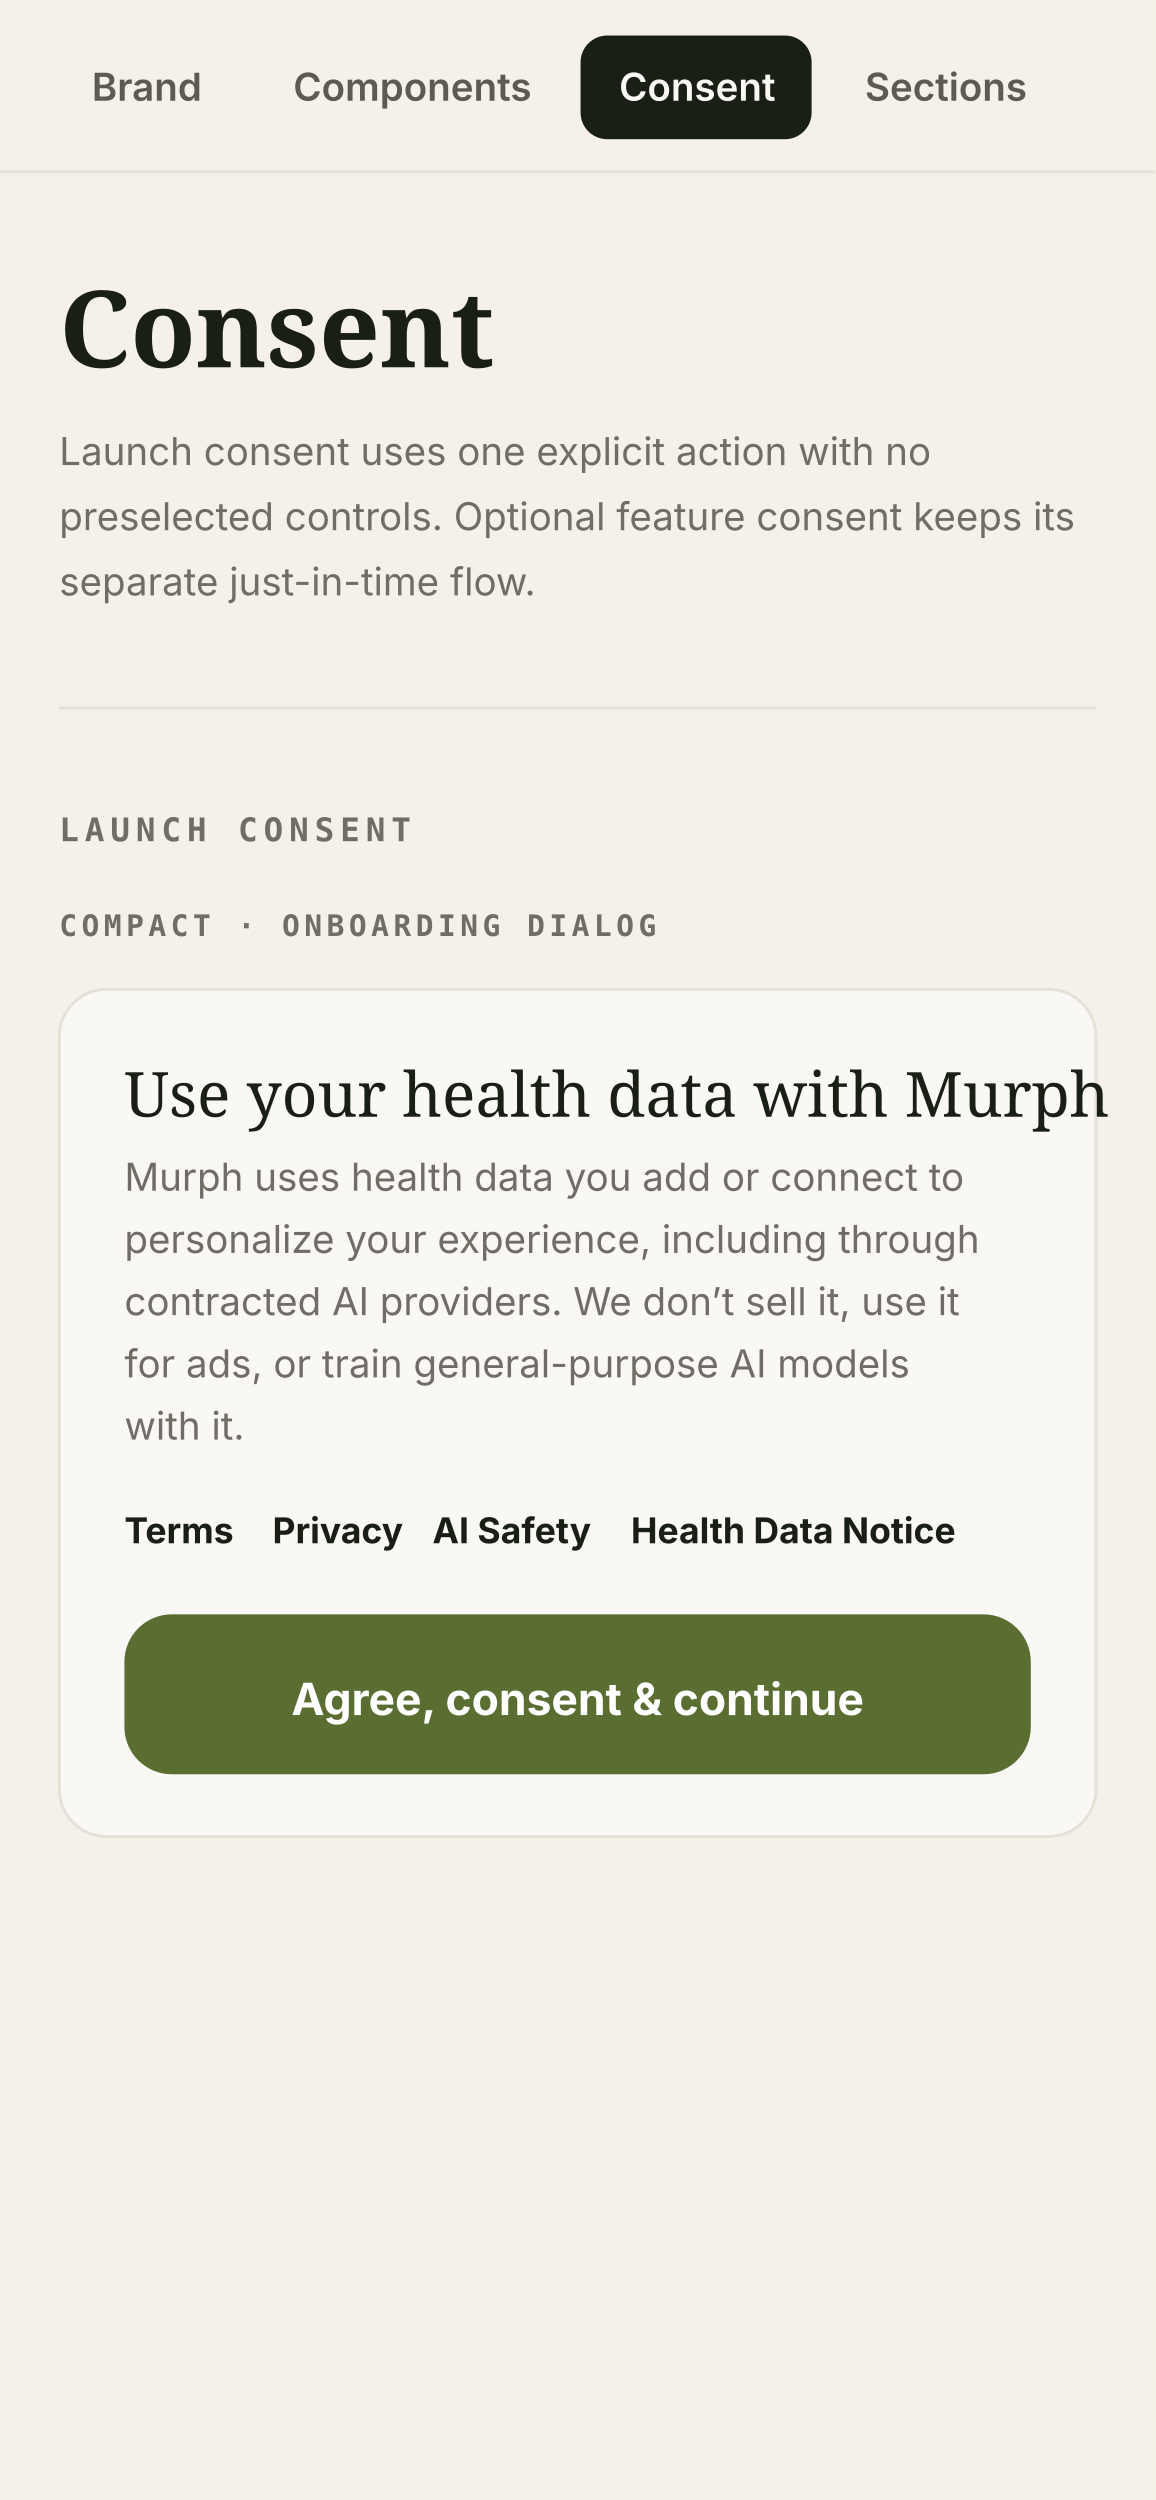
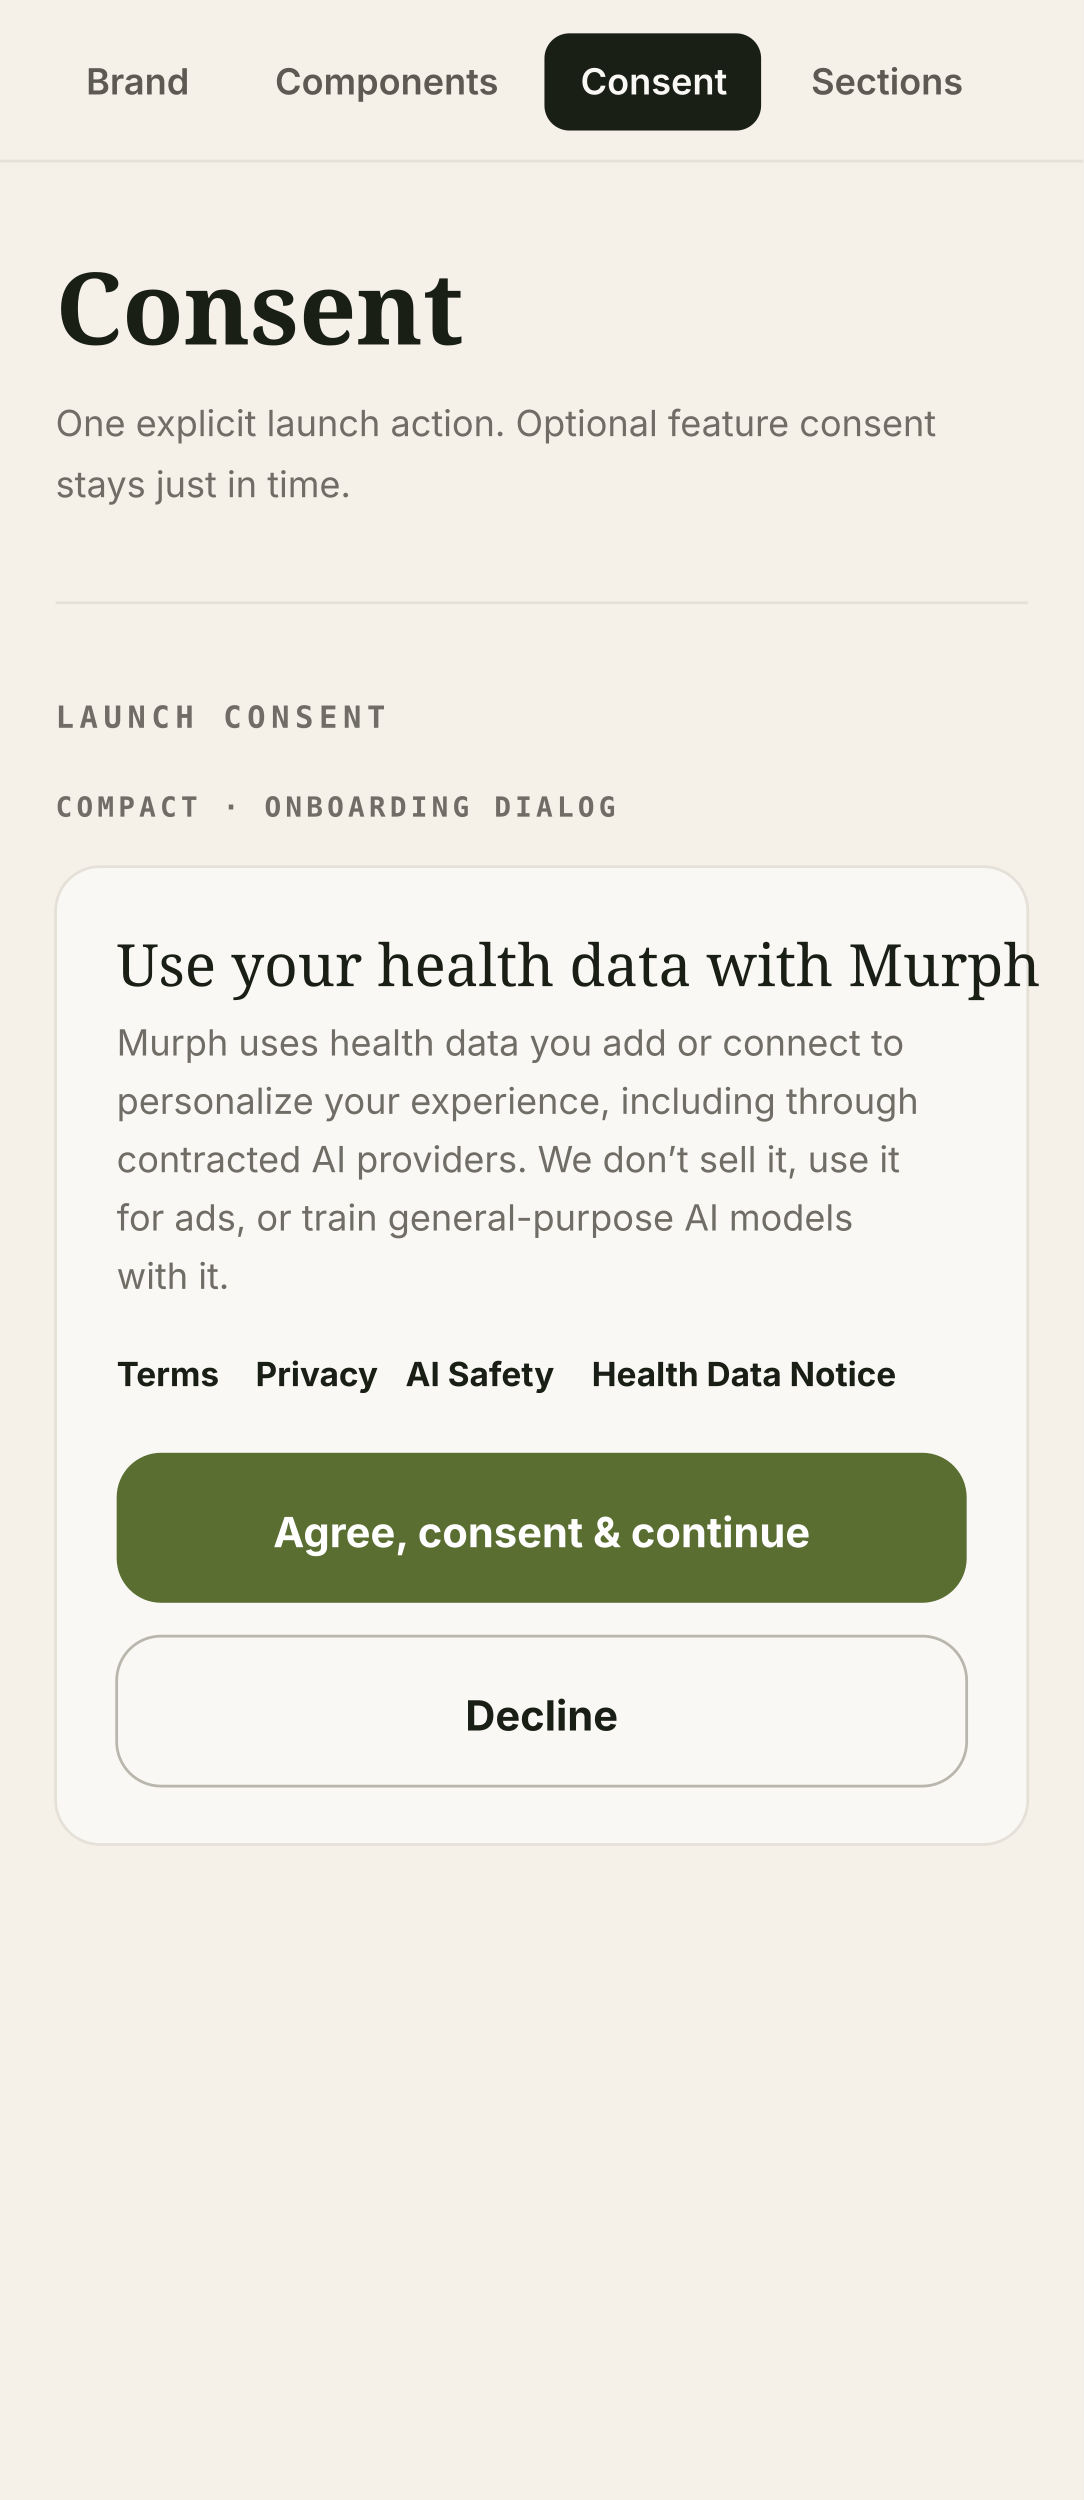
- <svg xmlns="http://www.w3.org/2000/svg" width="390" height="844" viewBox="0 0 390 844">
-   <rect width="390" height="844" fill="#f5f0e8" />
+ <svg xmlns="http://www.w3.org/2000/svg" width="390" height="900" viewBox="0 0 390 900">
+   <rect width="390" height="900" fill="#f5f0e8" />
  <rect width="390" height="58" fill="#f5f0e8" />
  <line x1="0" y1="58" x2="390" y2="58" stroke="#e5e1d8" />
  <g font-family="Inter,Arial,sans-serif" font-size="13" font-weight="600" fill="#5c5a52">
    <text x="31" y="34">Brand</text>
    <text x="99" y="34">Components</text>
    <rect x="196" y="12" width="78" height="35" rx="9" fill="#1a1f16" />
    <text x="209" y="34" fill="#faf8f4">Consent</text>
    <text x="292" y="34">Sections</text>
  </g>
  <g transform="translate(20 88)">
    <text x="0" y="36" font-family="Georgia,serif" font-size="36" font-weight="600" fill="#1a1f16">Consent</text>
    <g font-family="Inter,Arial,sans-serif" font-size="13" fill="#6f6d65">
-       <text x="0" y="69">Launch consent uses one explicit action with no</text>
-       <text x="0" y="91">preselected controls. Optional feature consent keeps its</text>
-       <text x="0" y="113">separate just-in-time flow.</text>
+       <text x="0" y="69">One explicit launch action. Optional feature consent</text>
+       <text x="0" y="91">stays just in time.</text>
    </g>
-     <line x1="0" y1="151" x2="350" y2="151" stroke="#e5e1d8" />
-     <text x="0" y="196" font-family="monospace" font-size="11" font-weight="700" letter-spacing="2" fill="#6f6d65">LAUNCH CONSENT</text>
-     <text x="0" y="228" font-family="monospace" font-size="10" font-weight="700" letter-spacing="1.5" fill="#6f6d65">COMPACT · ONBOARDING DIALOG</text>
-     <g transform="translate(0 246)">
-       <rect width="350" height="286" rx="16" fill="#faf8f4" stroke="#e5e1d8" />
+     <line x1="0" y1="129" x2="350" y2="129" stroke="#e5e1d8" />
+     <text x="0" y="174" font-family="monospace" font-size="11" font-weight="700" letter-spacing="2" fill="#6f6d65">LAUNCH CONSENT</text>
+     <text x="0" y="206" font-family="monospace" font-size="10" font-weight="700" letter-spacing="1.5" fill="#6f6d65">COMPACT · ONBOARDING DIALOG</text>
+     <g transform="translate(0 224)">
+       <rect width="350" height="352" rx="16" fill="#faf8f4" stroke="#e5e1d8" />
      <text x="22" y="43" font-family="Georgia,serif" font-size="21" fill="#1a1f16">Use your health data with Murph</text>
      <g font-family="Inter,Arial,sans-serif" font-size="13" fill="#6f6d65">
        <text x="22" y="68">Murph uses health data you add or connect to</text>
        <text x="22" y="89">personalize your experience, including through</text>
        <text x="22" y="110">contracted AI providers. We don’t sell it, use it</text>
        <text x="22" y="131">for ads, or train general-purpose AI models</text>
        <text x="22" y="152">with it.</text>
      </g>
      <g font-family="Inter,Arial,sans-serif" font-size="12" font-weight="700" fill="#1a1f16">
        <text x="22" y="187">Terms</text>
        <text x="72" y="187">Privacy</text>
        <text x="126" y="187">AI Safety</text>
        <text x="193" y="187">Health Data Notice</text>
      </g>
      <rect x="22" y="211" width="306" height="54" rx="16" fill="#5a6e32" />
      <text x="175" y="245" text-anchor="middle" font-family="Inter,Arial,sans-serif" font-size="15" font-weight="700" fill="white">Agree, consent &amp; continue</text>
+       <rect x="22" y="277" width="306" height="54" rx="16" fill="#faf8f4" stroke="#b9b6ad" />
+       <text x="175" y="311" text-anchor="middle" font-family="Inter,Arial,sans-serif" font-size="15" font-weight="700" fill="#1a1f16">Decline</text>
    </g>
  </g>
</svg>
